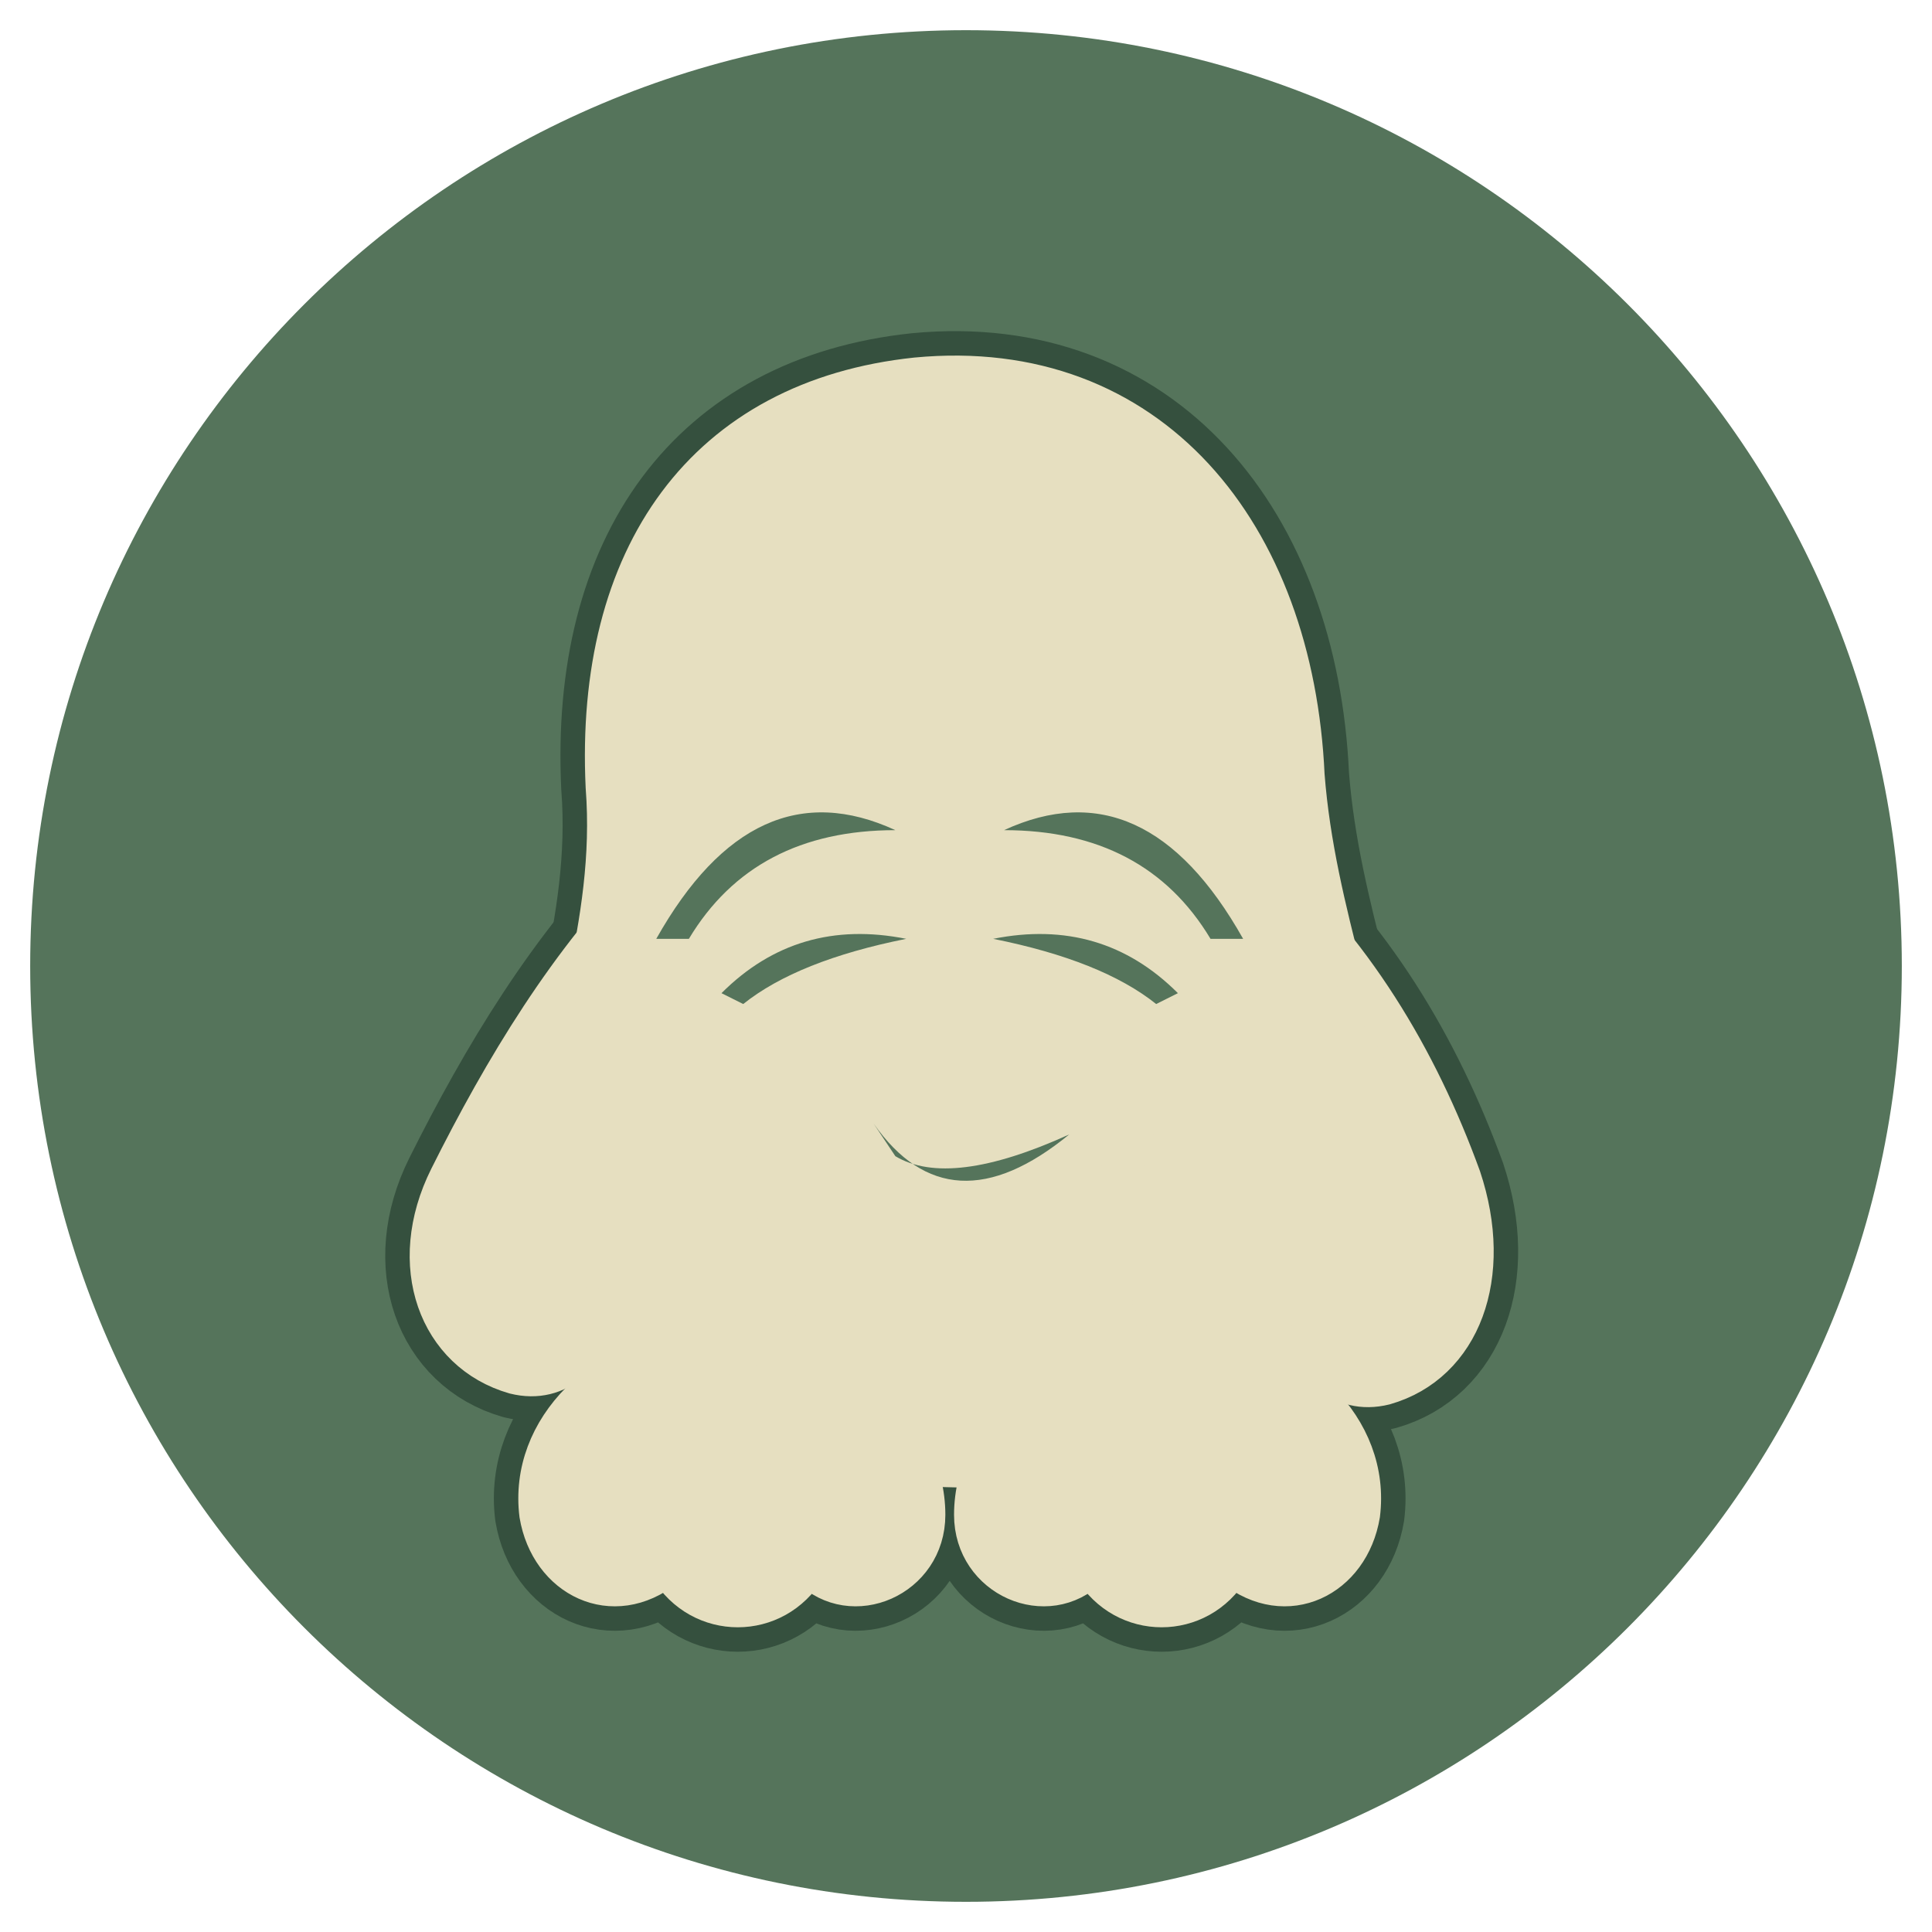
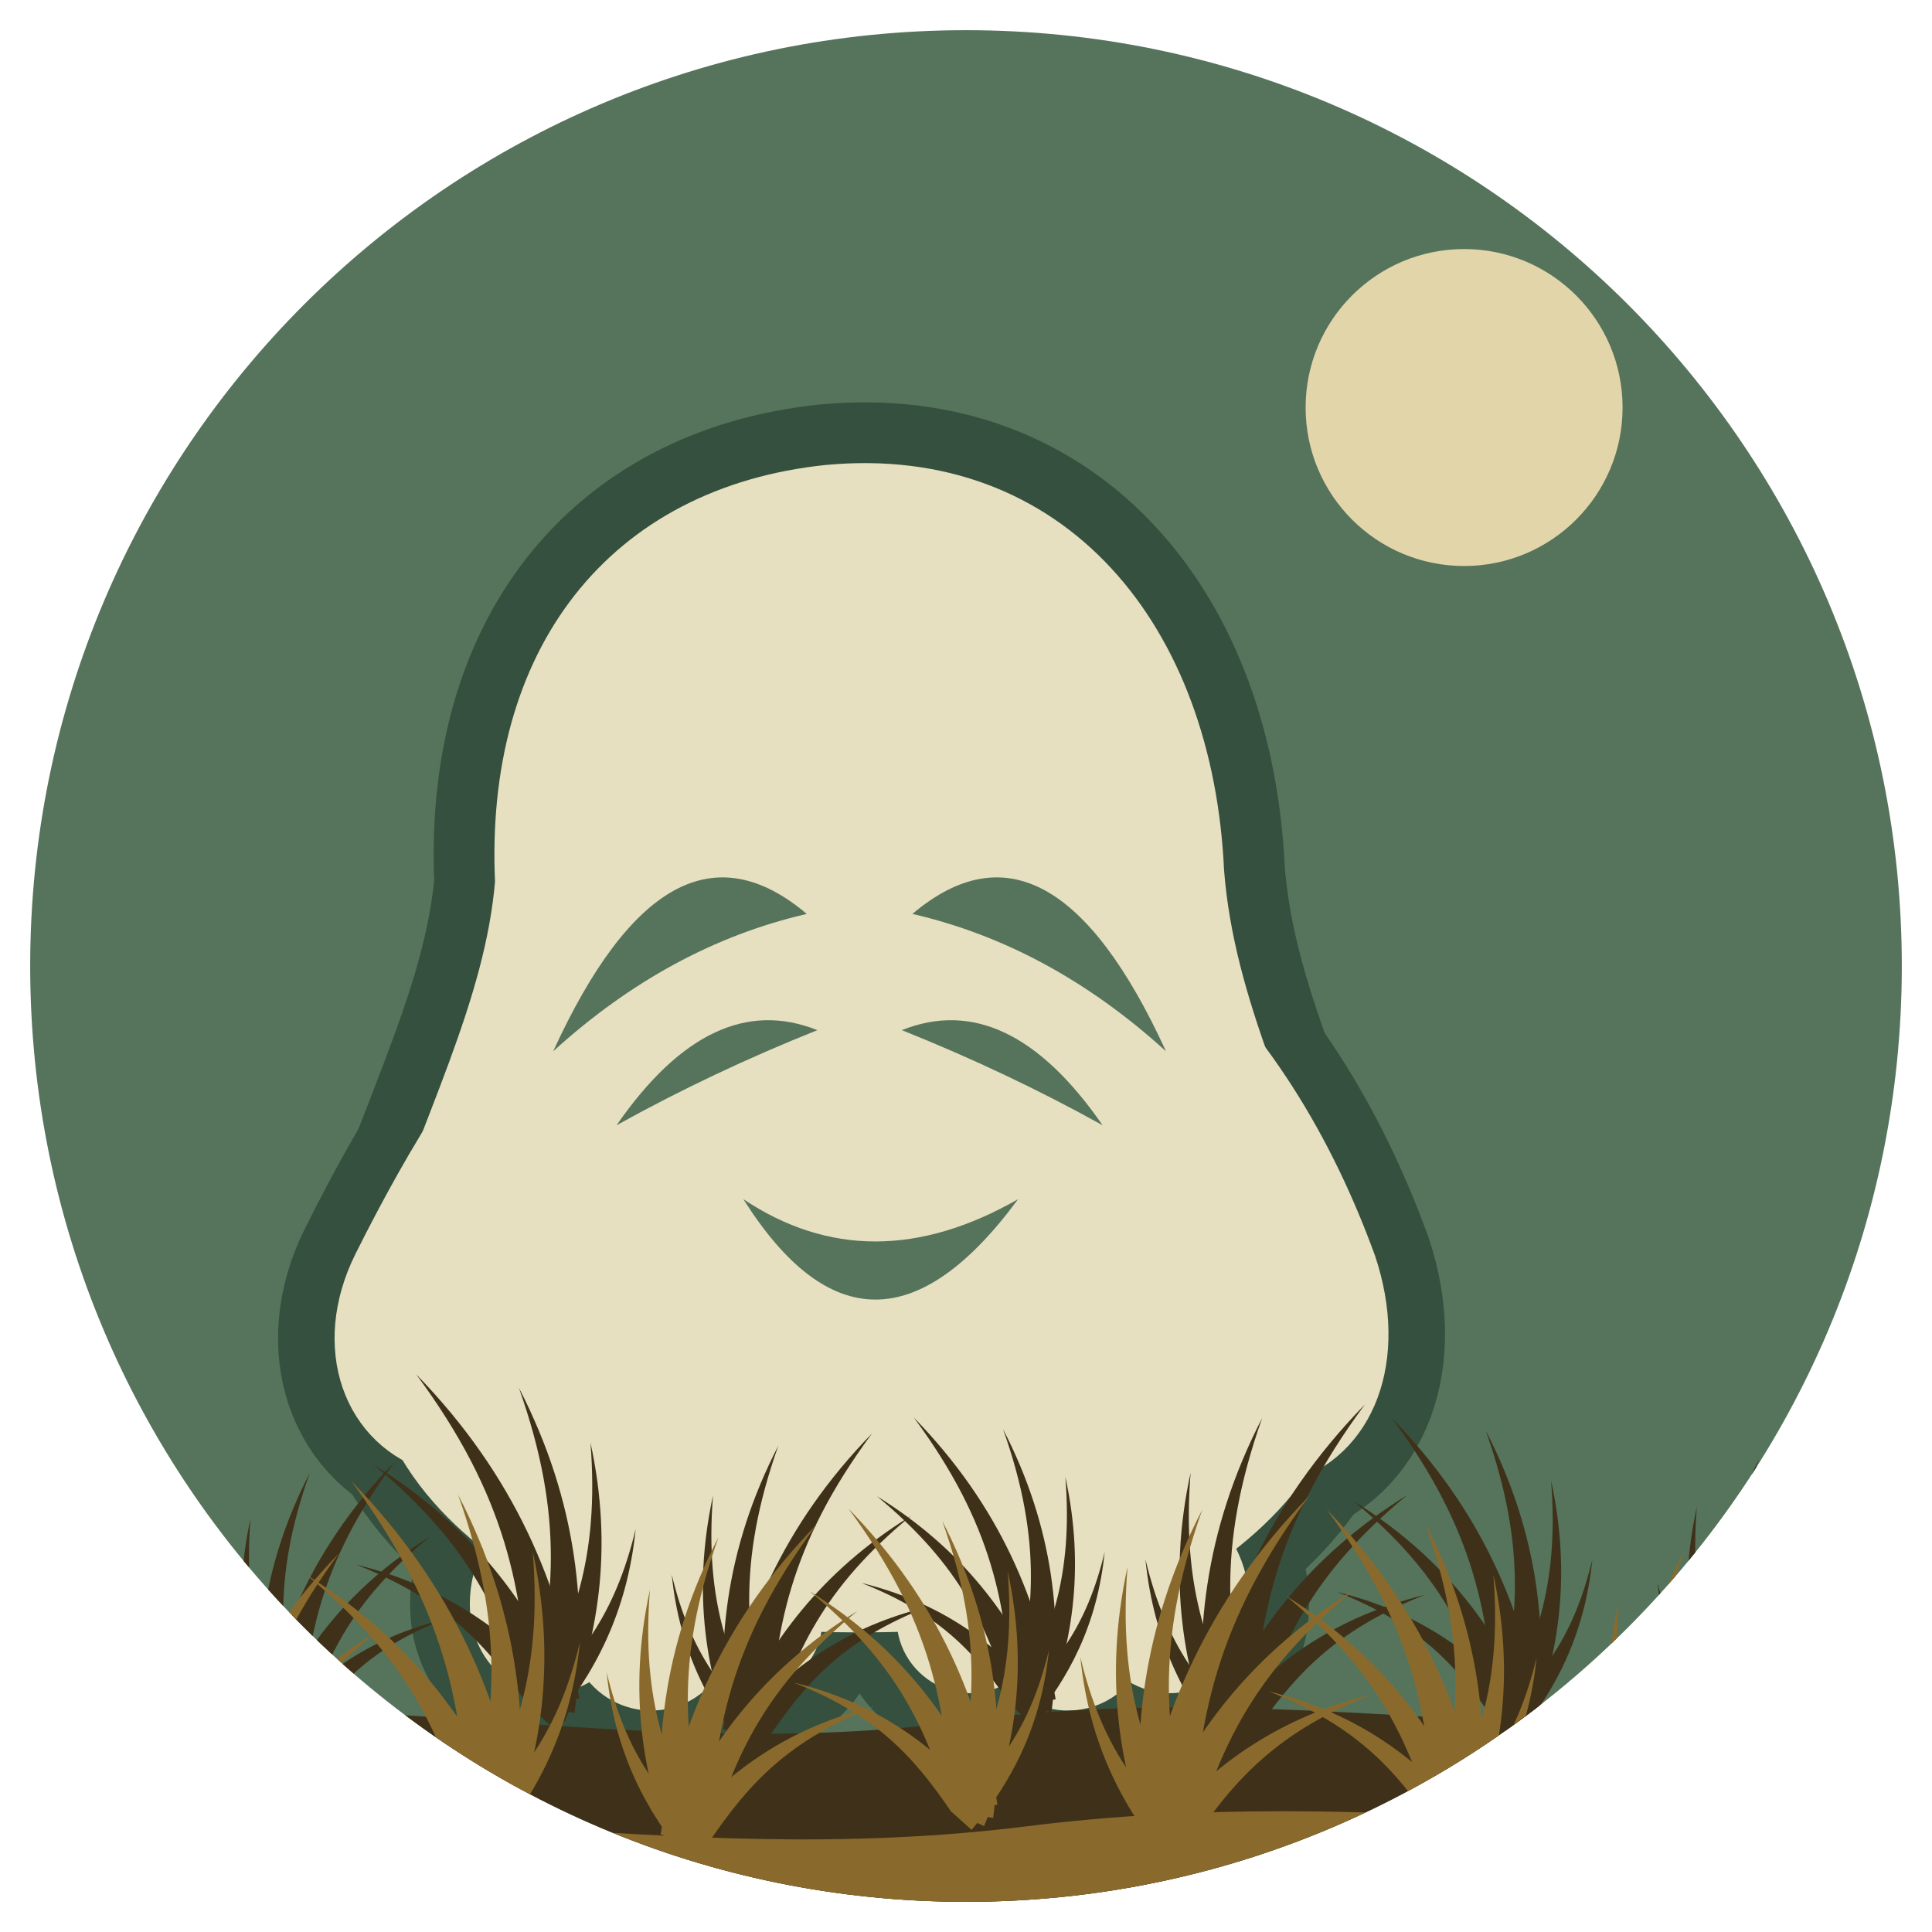
<svg xmlns="http://www.w3.org/2000/svg" viewBox="0 0 128 128" role="img" aria-labelledby="title desc">
  <defs>
    <path id="foot-l" d="M42 98c-10 1-17 8-16 16 1 6 7 9 12 5 3 5 10 5 13 0 4 4 11 1 11-5 0-8-8-16-20-16Z" />
    <path id="foot-r" d="M86 98c10 1 17 8 16 16-1 6-7 9-12 5-3 5-10 5-13 0-4 4-11 1-11-5 0-8 8-16 20-16Z" />
-     <path id="torso" d="M61 10              C82 8 95 24 96 46              C97 59 102 70 103 82              C105 94 98 102 87 106              C75 110 58 110 45 106              C33 103 26 95 28 83              C29 71 34 60 33 47              C32 26 42 12 61 10Z" />
+     <path id="torso" d="M61 10              C82 8 95 24 96 46              C97 59 103 70 108 85              C110 98 102 106 94 111              C82 117 46 117 34 111              C26 106 18 98 20 85              C25 70 31 59 32 47              C31 26 42 12 61 10Z" />
    <path id="arm-l" d="M37 55c-8 8-14 18-19 28-4 8-1 16 6 18 4 1 7-2 7-6 1 5 6 6 9 2 2 4 7 2 8-2 2-8-3-28-11-40Z" />
    <path id="arm-r" d="M92 54c9 8 15 18 19 29 3 9 0 17-7 19-4 1-7-2-6-6-2 5-7 5-10 1-3 4-8 2-9-2-2-9 5-29 13-41Z" />
+     <path id="blade" d="M0 0 C0.6 -6 0.4 -11 -3.4 -18 C1 -12 2.5 -6 2.7 0 Z" />
+     <g id="tuft">
+       <use href="#blade" transform="rotate(-40) scale(0.7)" />
+       <use href="#blade" transform="rotate(-22) scale(0.9)" />
+       <use href="#blade" transform="rotate(-8) scale(1.1)" />
+       <use href="#blade" transform="rotate(9) scale(1)" />
+       <use href="#blade" transform="rotate(24) scale(0.85)" />
+       <use href="#blade" transform="rotate(42) scale(0.65)" />
+     </g>
+     <clipPath id="disc">
+       <circle cx="64" cy="64" r="62" />
+     </clipPath>
  </defs>
  <circle cx="64" cy="64" r="62" fill="#55745b" />
-   <g transform="translate(64,64) scale(0.72) translate(-65.5,-63.5)" stroke-linejoin="round" stroke-linecap="round">
-     <g fill="#35503e" stroke="#35503e">
-       <use href="#foot-l" stroke-width="7.7" />
-       <use href="#foot-r" stroke-width="7.7" />
-       <use href="#torso" stroke-width="9.5" />
-       <use href="#arm-l" stroke-width="8.3" />
-       <use href="#arm-r" stroke-width="8.3" />
+   <g clip-path="url(#disc)">
+     <circle cx="97" cy="27" r="10.5" fill="#e2d5aa" />
+     <g transform="translate(58,70) scale(0.7) translate(-65.5,-63.5)" stroke-linejoin="round" stroke-linecap="round">
+       <g fill="#35503e" stroke="#35503e">
+         <use href="#foot-l" stroke-width="16.5" transform="translate(43,103) scale(0.85) translate(-43,-98)" />
+         <use href="#foot-r" stroke-width="16.5" transform="translate(85,103) scale(0.85) translate(-85,-98)" />
+         <use href="#torso" stroke-width="16.5" />
+         <use href="#arm-l" stroke-width="14.5" />
+         <use href="#arm-r" stroke-width="14.5" />
+       </g>
+       <g fill="#e6dfc0" stroke="#e6dfc0">
+         <use href="#foot-l" stroke-width="3.2" transform="translate(43,103) scale(0.85) translate(-43,-98)" />
+         <use href="#foot-r" stroke-width="3.2" transform="translate(85,103) scale(0.85) translate(-85,-98)" />
+         <use href="#torso" stroke-width="5" />
+         <use href="#arm-l" stroke-width="3.8" />
+         <use href="#arm-r" stroke-width="3.8" />
+       </g>
+       <g fill="#55745b" stroke="none">
+         <path d="M35 63 Q46 39 59 50 Q46 53 35 63 Z" />
+         <path d="M41 70 Q50 57 60 61 Q50 65 41 70 Z" />
+         <path d="M93 63 Q82 39 69 50 Q82 53 93 63 Z" />
+         <path d="M87 70 Q78 57 68 61 Q78 65 87 70 Z" />
+         <path d="M53 77 Q65 96 79 77 Q65 85 53 77 Z" />
+       </g>
    </g>
-     <g fill="#e6dfc0" stroke="#e6dfc0">
-       <use href="#foot-l" stroke-width="3.2" />
-       <use href="#foot-r" stroke-width="3.2" />
-       <use href="#torso" stroke-width="5" />
-       <use href="#arm-l" stroke-width="3.8" />
-       <use href="#arm-r" stroke-width="3.8" />
+     <g fill="#3f3119">
+       <use href="#tuft" transform="translate(4,114) scale(1.1)" />
+       <use href="#tuft" transform="translate(20,115) scale(-0.95,0.95)" />
+       <use href="#tuft" transform="translate(35,113) scale(1.15)" />
+       <use href="#tuft" transform="translate(51,115) scale(-1.05,1.05)" />
+       <use href="#tuft" transform="translate(67,113) scale(1)" />
+       <use href="#tuft" transform="translate(83,115) scale(-1.15,1.15)" />
+       <use href="#tuft" transform="translate(99,114) scale(1.05)" />
+       <use href="#tuft" transform="translate(116,115) scale(-1,1)" />
+       <path d="M0 128 V114 C22 111 42 117 64 114 C86 111 108 117 128 113 V128 Z" />
    </g>
-     <g fill="#55745b" stroke="none">
-       <path d="M37 61 Q46 45 59 51 Q46 51 40 61 Z" />
-       <path d="M43 66 Q50 59 60 61 Q50 63 45 67 Z" />
-       <path d="M91 61 Q82 45 69 51 Q82 51 88 61 Z" />
-       <path d="M85 66 Q78 59 68 61 Q78 63 83 67 Z" />
-       <path d="M57 78 Q64 88 75 79 Q64 84 59 81 Z" />
+     <g fill="#8a6a2c">
+       <use href="#tuft" transform="translate(0,121) scale(1.15)" />
+       <use href="#tuft" transform="translate(16,122) scale(-1,1)" />
+       <use href="#tuft" transform="translate(31,121) scale(1.2)" />
+       <use href="#tuft" transform="translate(47,122) scale(-1.1,1.1)" />
+       <use href="#tuft" transform="translate(63,120) scale(1.05)" />
+       <use href="#tuft" transform="translate(79,122) scale(-1.2,1.2)" />
+       <use href="#tuft" transform="translate(95,121) scale(1.1)" />
+       <use href="#tuft" transform="translate(111,122) scale(-1.05,1.05)" />
+       <use href="#tuft" transform="translate(127,121) scale(1.15)" />
+       <path d="M0 128 V121 C24 118 44 124 68 121 C92 118 110 123 128 120 V128 Z" />
    </g>
  </g>
</svg>
